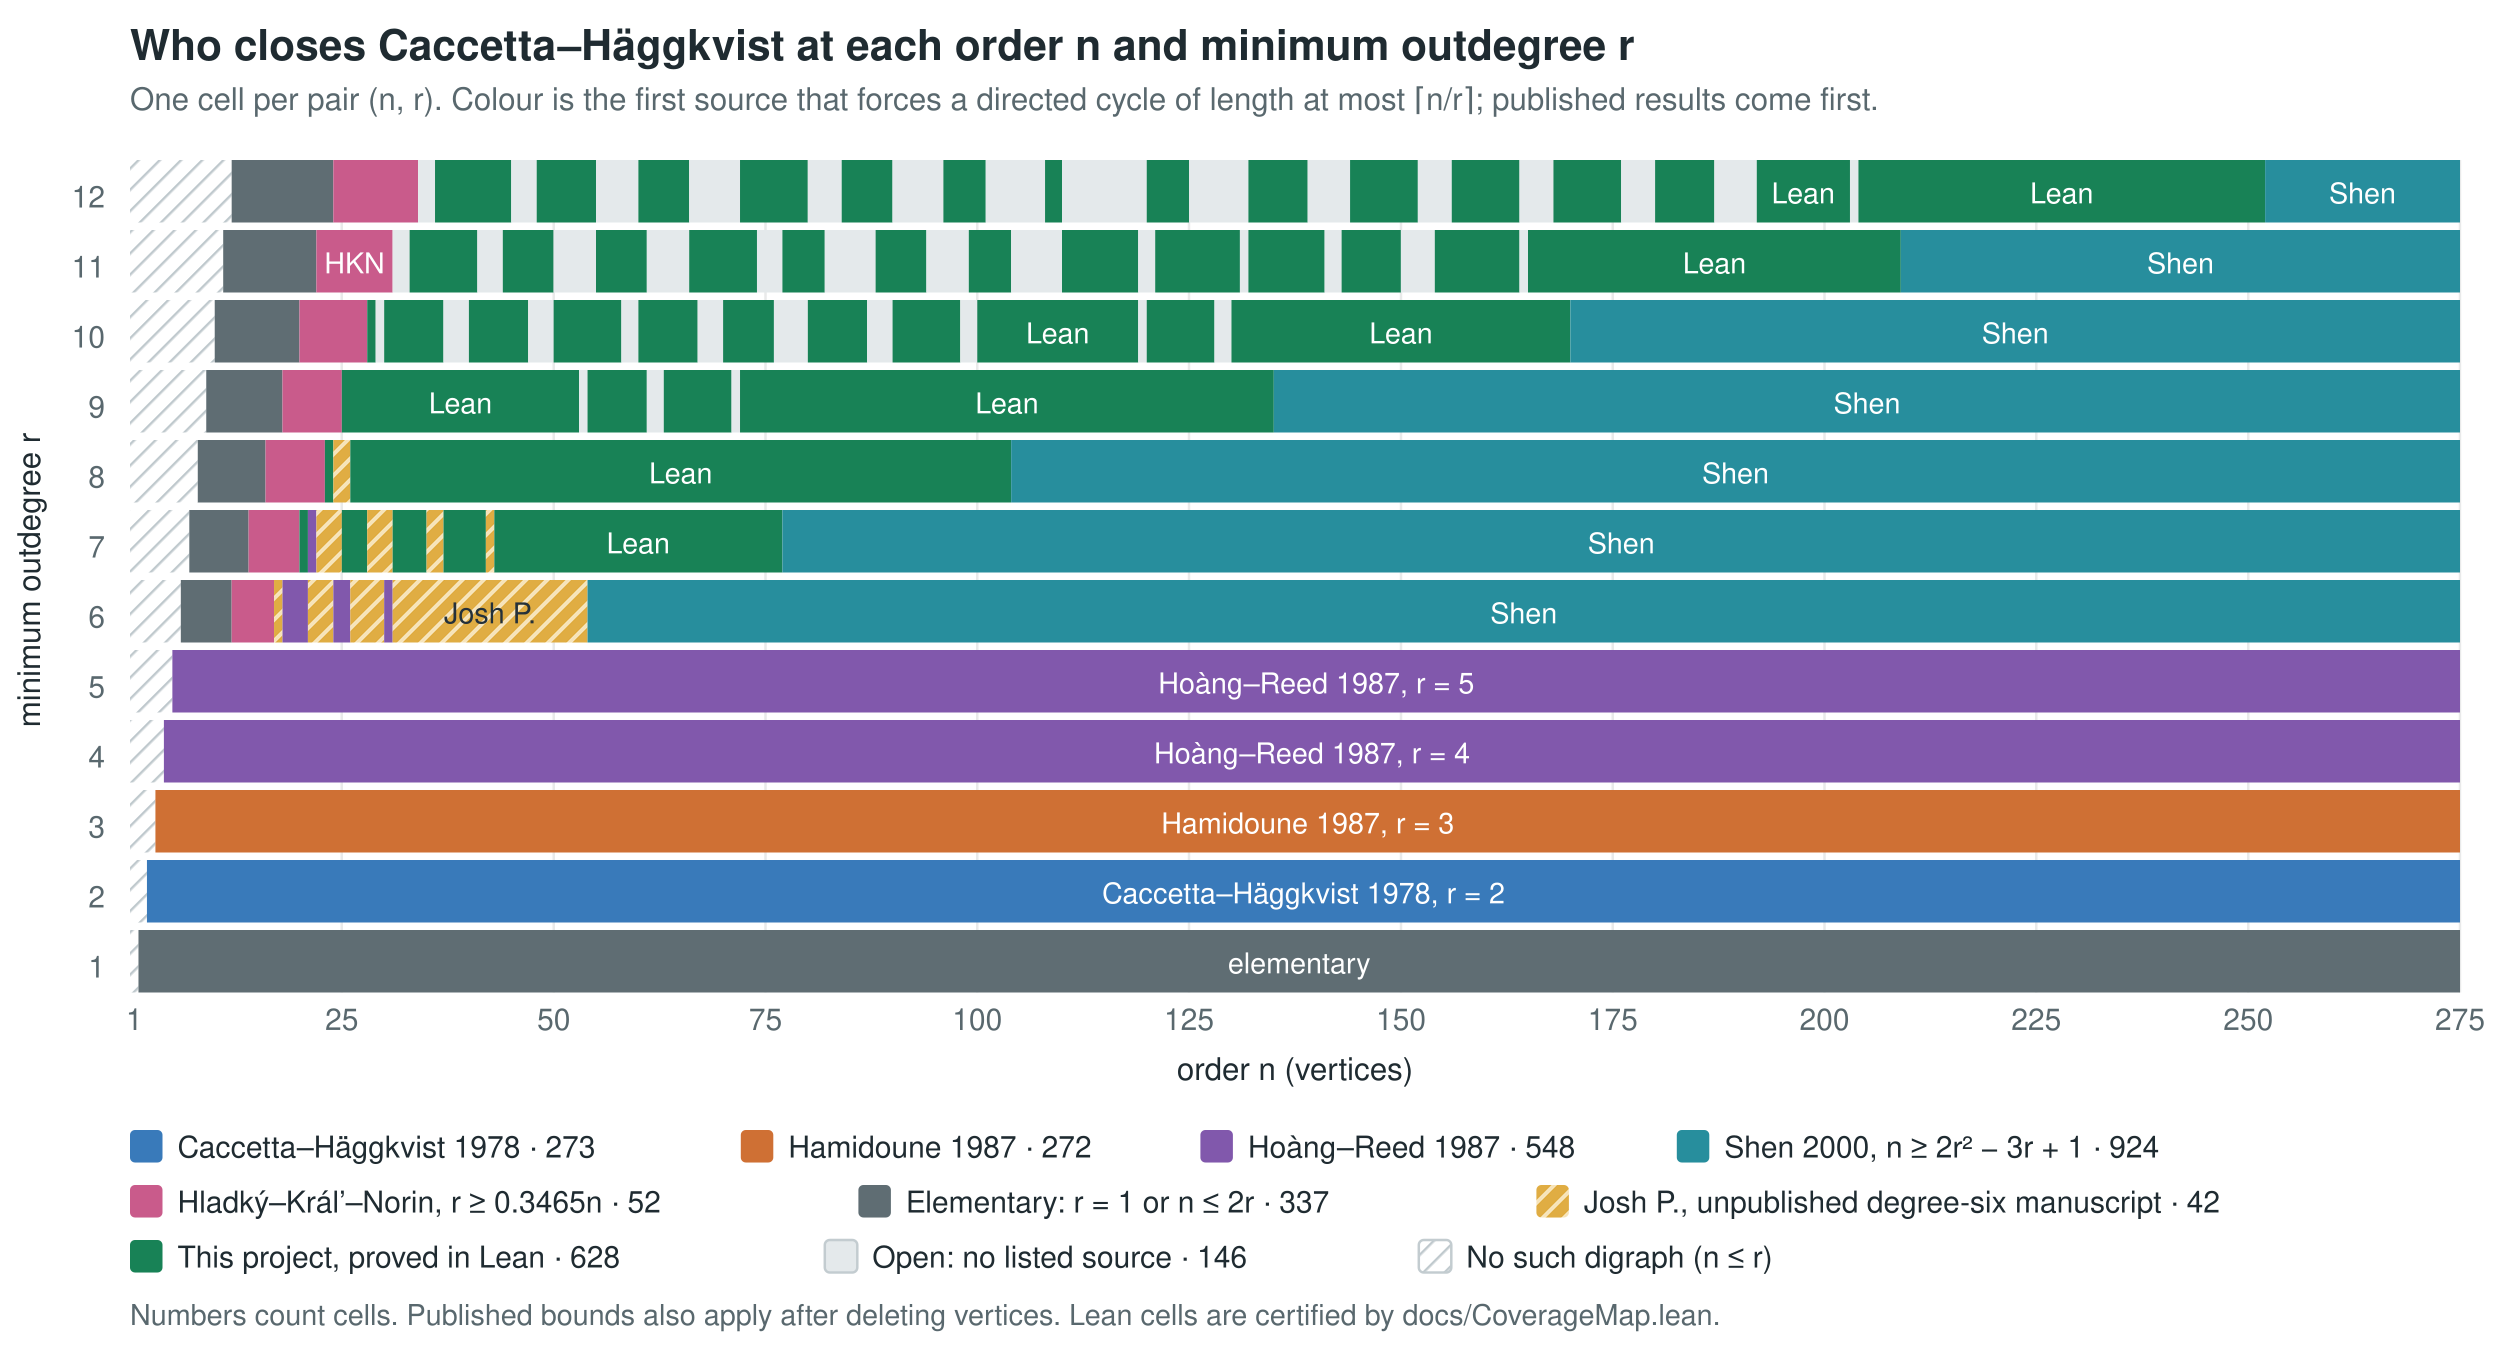
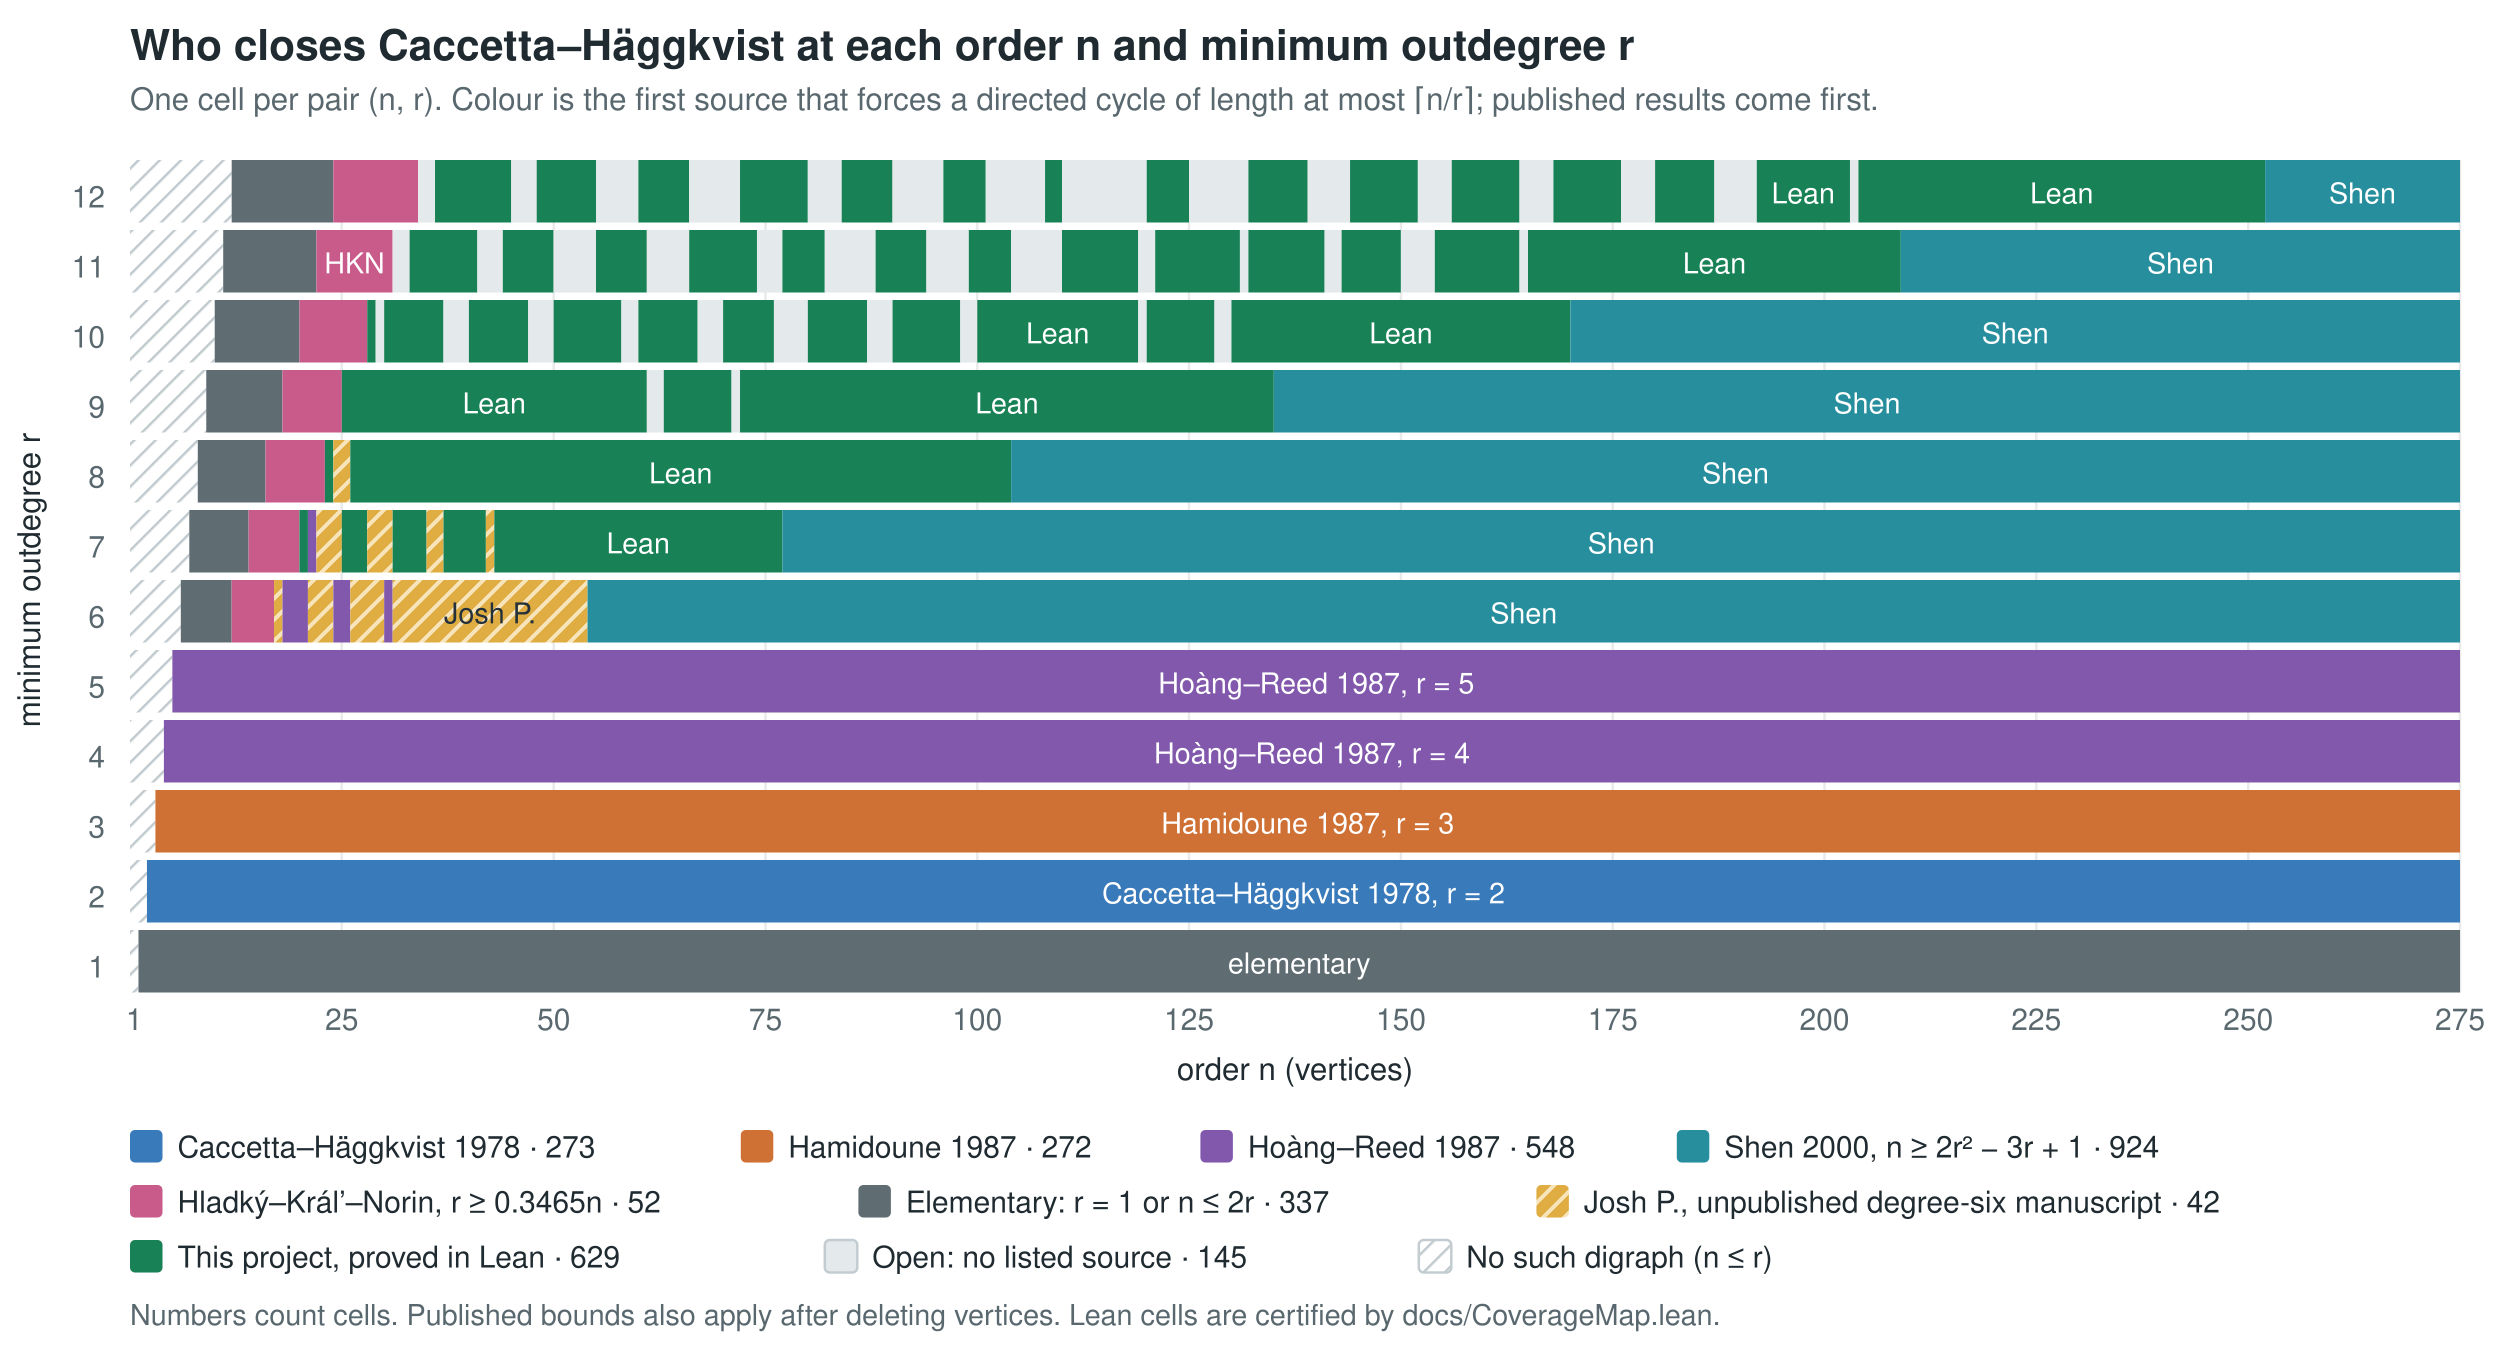
<svg xmlns="http://www.w3.org/2000/svg" viewBox="0 0 1000 544" width="1000" height="544" font-family="-apple-system,BlinkMacSystemFont,Segoe UI,Helvetica,Arial,sans-serif">
  <defs>
    <pattern id="gold" width="6" height="6" patternUnits="userSpaceOnUse" patternTransform="rotate(45)">
      <rect width="6" height="6" fill="#e0ad43" />
      <rect width="1.6" height="6" fill="#f6e3b8" />
    </pattern>
    <pattern id="void" width="6" height="6" patternUnits="userSpaceOnUse" patternTransform="rotate(45)">
      <rect width="6" height="6" fill="#ffffff" />
      <rect width="1" height="6" fill="#c3ccd0" />
    </pattern>
  </defs>
  <rect width="1000" height="544" fill="#ffffff" />
  <text x="52" y="24" font-size="17" font-weight="600" fill="#1f2b31">Who closes Caccetta–Häggkvist at each order n and minimum outdegree r</text>
  <text x="52" y="44" font-size="12.5" fill="#59686e">One cell per pair (n, r). Colour is the first source that forces a directed cycle of length at most ⌈n/r⌉; published results come first.</text>
  <line x1="136.7" x2="136.7" y1="64" y2="397" stroke="#1f2b31" stroke-opacity=".10" />
  <line x1="221.5" x2="221.5" y1="64" y2="397" stroke="#1f2b31" stroke-opacity=".10" />
  <line x1="306.2" x2="306.2" y1="64" y2="397" stroke="#1f2b31" stroke-opacity=".10" />
  <line x1="390.9" x2="390.9" y1="64" y2="397" stroke="#1f2b31" stroke-opacity=".10" />
  <line x1="475.6" x2="475.6" y1="64" y2="397" stroke="#1f2b31" stroke-opacity=".10" />
  <line x1="560.4" x2="560.4" y1="64" y2="397" stroke="#1f2b31" stroke-opacity=".10" />
  <line x1="645.1" x2="645.1" y1="64" y2="397" stroke="#1f2b31" stroke-opacity=".10" />
  <line x1="729.8" x2="729.8" y1="64" y2="397" stroke="#1f2b31" stroke-opacity=".10" />
  <line x1="814.5" x2="814.5" y1="64" y2="397" stroke="#1f2b31" stroke-opacity=".10" />
  <line x1="899.3" x2="899.3" y1="64" y2="397" stroke="#1f2b31" stroke-opacity=".10" />
  <line x1="984.0" x2="984.0" y1="64" y2="397" stroke="#1f2b31" stroke-opacity=".10" />
  <text x="42" y="387.0" font-size="12" text-anchor="end" dominant-baseline="middle" fill="#59686e">1</text>
  <rect x="52.00" y="372" width="3.39" height="25" fill="url(#void)" />
  <rect x="55.39" y="372" width="928.61" height="25" fill="#5f6d73" />
  <text x="519.7" y="385.5" font-size="11.5" text-anchor="middle" dominant-baseline="middle" fill="#ffffff">elementary</text>
  <text x="42" y="359.0" font-size="12" text-anchor="end" dominant-baseline="middle" fill="#59686e">2</text>
  <rect x="52.00" y="344" width="6.78" height="25" fill="url(#void)" />
  <rect x="58.78" y="344" width="925.22" height="25" fill="#397aba" />
  <text x="521.4" y="357.5" font-size="11.5" text-anchor="middle" dominant-baseline="middle" fill="#ffffff">Caccetta–Häggkvist 1978, r = 2</text>
  <text x="42" y="331.0" font-size="12" text-anchor="end" dominant-baseline="middle" fill="#59686e">3</text>
  <rect x="52.00" y="316" width="10.17" height="25" fill="url(#void)" />
  <rect x="62.17" y="316" width="921.83" height="25" fill="#cf7034" />
  <text x="523.1" y="329.5" font-size="11.5" text-anchor="middle" dominant-baseline="middle" fill="#ffffff">Hamidoune 1987, r = 3</text>
  <text x="42" y="303.0" font-size="12" text-anchor="end" dominant-baseline="middle" fill="#59686e">4</text>
  <rect x="52.00" y="288" width="13.56" height="25" fill="url(#void)" />
  <rect x="65.56" y="288" width="918.44" height="25" fill="#8158ac" />
  <text x="524.8" y="301.5" font-size="11.5" text-anchor="middle" dominant-baseline="middle" fill="#ffffff">Hoàng–Reed 1987, r = 4</text>
  <text x="42" y="275.0" font-size="12" text-anchor="end" dominant-baseline="middle" fill="#59686e">5</text>
  <rect x="52.00" y="260" width="16.95" height="25" fill="url(#void)" />
  <rect x="68.95" y="260" width="915.05" height="25" fill="#8158ac" />
  <text x="526.5" y="273.5" font-size="11.5" text-anchor="middle" dominant-baseline="middle" fill="#ffffff">Hoàng–Reed 1987, r = 5</text>
  <text x="42" y="247.0" font-size="12" text-anchor="end" dominant-baseline="middle" fill="#59686e">6</text>
  <rect x="52.00" y="232" width="20.33" height="25" fill="url(#void)" />
  <rect x="72.33" y="232" width="20.33" height="25" fill="#5f6d73" />
  <rect x="92.67" y="232" width="16.95" height="25" fill="#c95b8b" />
  <rect x="109.61" y="232" width="3.39" height="25" fill="url(#gold)" />
  <rect x="113.00" y="232" width="10.17" height="25" fill="#8158ac" />
  <rect x="123.17" y="232" width="10.17" height="25" fill="url(#gold)" />
  <rect x="133.34" y="232" width="6.78" height="25" fill="#8158ac" />
  <rect x="140.12" y="232" width="13.56" height="25" fill="url(#gold)" />
  <rect x="153.67" y="232" width="3.39" height="25" fill="#8158ac" />
  <rect x="157.06" y="232" width="77.95" height="25" fill="url(#gold)" />
  <text x="196.0" y="245.5" font-size="11.5" text-anchor="middle" dominant-baseline="middle" fill="#24313a">Josh P.</text>
  <rect x="235.01" y="232" width="748.99" height="25" fill="#278e9d" />
  <text x="609.5" y="245.5" font-size="11.5" text-anchor="middle" dominant-baseline="middle" fill="#ffffff">Shen</text>
  <text x="42" y="219.0" font-size="12" text-anchor="end" dominant-baseline="middle" fill="#59686e">7</text>
  <rect x="52.00" y="204" width="23.72" height="25" fill="url(#void)" />
  <rect x="75.72" y="204" width="23.72" height="25" fill="#5f6d73" />
  <rect x="99.45" y="204" width="20.33" height="25" fill="#c95b8b" />
  <rect x="119.78" y="204" width="3.39" height="25" fill="#188256" />
  <rect x="123.17" y="204" width="3.39" height="25" fill="#8158ac" />
  <rect x="126.56" y="204" width="10.17" height="25" fill="url(#gold)" />
  <rect x="136.73" y="204" width="10.17" height="25" fill="#188256" />
  <rect x="146.89" y="204" width="10.17" height="25" fill="url(#gold)" />
  <rect x="157.06" y="204" width="13.56" height="25" fill="#188256" />
  <rect x="170.62" y="204" width="6.78" height="25" fill="url(#gold)" />
  <rect x="177.40" y="204" width="16.95" height="25" fill="#188256" />
  <rect x="194.34" y="204" width="3.39" height="25" fill="url(#gold)" />
  <rect x="197.73" y="204" width="115.23" height="25" fill="#188256" />
  <text x="255.3" y="217.5" font-size="11.5" text-anchor="middle" dominant-baseline="middle" fill="#ffffff">Lean</text>
  <rect x="312.96" y="204" width="671.04" height="25" fill="#278e9d" />
  <text x="648.5" y="217.5" font-size="11.5" text-anchor="middle" dominant-baseline="middle" fill="#ffffff">Shen</text>
  <text x="42" y="191.0" font-size="12" text-anchor="end" dominant-baseline="middle" fill="#59686e">8</text>
  <rect x="52.00" y="176" width="27.11" height="25" fill="url(#void)" />
  <rect x="79.11" y="176" width="27.11" height="25" fill="#5f6d73" />
  <rect x="106.23" y="176" width="23.72" height="25" fill="#c95b8b" />
  <rect x="129.95" y="176" width="3.39" height="25" fill="#188256" />
  <rect x="133.34" y="176" width="6.78" height="25" fill="url(#gold)" />
  <rect x="140.12" y="176" width="264.35" height="25" fill="#188256" />
  <text x="272.3" y="189.5" font-size="11.5" text-anchor="middle" dominant-baseline="middle" fill="#ffffff">Lean</text>
  <rect x="404.47" y="176" width="579.53" height="25" fill="#278e9d" />
  <text x="694.2" y="189.5" font-size="11.5" text-anchor="middle" dominant-baseline="middle" fill="#ffffff">Shen</text>
  <text x="42" y="163.0" font-size="12" text-anchor="end" dominant-baseline="middle" fill="#59686e">9</text>
  <rect x="52.00" y="148" width="30.50" height="25" fill="url(#void)" />
  <rect x="82.50" y="148" width="30.50" height="25" fill="#5f6d73" />
  <rect x="113.00" y="148" width="23.72" height="25" fill="#c95b8b" />
-   <rect x="136.73" y="148" width="94.89" height="25" fill="#188256" />
-   <text x="184.2" y="161.5" font-size="11.5" text-anchor="middle" dominant-baseline="middle" fill="#ffffff">Lean</text>
-   <rect x="231.62" y="148" width="3.39" height="25" fill="#e4e9eb" />
-   <rect x="235.01" y="148" width="23.72" height="25" fill="#188256" />
+   <rect x="136.73" y="148" width="122.01" height="25" fill="#188256" />
+   <text x="197.7" y="161.5" font-size="11.5" text-anchor="middle" dominant-baseline="middle" fill="#ffffff">Lean</text>
  <rect x="258.73" y="148" width="6.78" height="25" fill="#e4e9eb" />
  <rect x="265.51" y="148" width="27.11" height="25" fill="#188256" />
  <rect x="292.63" y="148" width="3.39" height="25" fill="#e4e9eb" />
  <rect x="296.01" y="148" width="213.51" height="25" fill="#188256" />
  <text x="402.8" y="161.5" font-size="11.5" text-anchor="middle" dominant-baseline="middle" fill="#ffffff">Lean</text>
  <rect x="509.53" y="148" width="474.47" height="25" fill="#278e9d" />
  <text x="746.8" y="161.5" font-size="11.5" text-anchor="middle" dominant-baseline="middle" fill="#ffffff">Shen</text>
  <text x="42" y="135.0" font-size="12" text-anchor="end" dominant-baseline="middle" fill="#59686e">10</text>
  <rect x="52.00" y="120" width="33.89" height="25" fill="url(#void)" />
  <rect x="85.89" y="120" width="33.89" height="25" fill="#5f6d73" />
  <rect x="119.78" y="120" width="27.11" height="25" fill="#c95b8b" />
  <rect x="146.89" y="120" width="3.39" height="25" fill="#188256" />
  <rect x="150.28" y="120" width="3.39" height="25" fill="#e4e9eb" />
  <rect x="153.67" y="120" width="23.72" height="25" fill="#188256" />
  <rect x="177.40" y="120" width="10.17" height="25" fill="#e4e9eb" />
  <rect x="187.56" y="120" width="23.72" height="25" fill="#188256" />
  <rect x="211.29" y="120" width="10.17" height="25" fill="#e4e9eb" />
  <rect x="221.45" y="120" width="27.11" height="25" fill="#188256" />
  <rect x="248.57" y="120" width="6.78" height="25" fill="#e4e9eb" />
  <rect x="255.35" y="120" width="23.72" height="25" fill="#188256" />
  <rect x="279.07" y="120" width="10.17" height="25" fill="#e4e9eb" />
  <rect x="289.24" y="120" width="20.33" height="25" fill="#188256" />
  <rect x="309.57" y="120" width="13.56" height="25" fill="#e4e9eb" />
  <rect x="323.13" y="120" width="23.72" height="25" fill="#188256" />
  <rect x="346.85" y="120" width="10.17" height="25" fill="#e4e9eb" />
  <rect x="357.02" y="120" width="27.11" height="25" fill="#188256" />
  <rect x="384.13" y="120" width="6.78" height="25" fill="#e4e9eb" />
  <rect x="390.91" y="120" width="64.39" height="25" fill="#188256" />
  <text x="423.1" y="133.5" font-size="11.5" text-anchor="middle" dominant-baseline="middle" fill="#ffffff">Lean</text>
  <rect x="455.30" y="120" width="3.39" height="25" fill="#e4e9eb" />
  <rect x="458.69" y="120" width="27.11" height="25" fill="#188256" />
  <rect x="485.80" y="120" width="6.78" height="25" fill="#e4e9eb" />
  <rect x="492.58" y="120" width="135.56" height="25" fill="#188256" />
  <text x="560.4" y="133.5" font-size="11.5" text-anchor="middle" dominant-baseline="middle" fill="#ffffff">Lean</text>
  <rect x="628.15" y="120" width="355.85" height="25" fill="#278e9d" />
  <text x="806.1" y="133.5" font-size="11.5" text-anchor="middle" dominant-baseline="middle" fill="#ffffff">Shen</text>
  <text x="42" y="107.0" font-size="12" text-anchor="end" dominant-baseline="middle" fill="#59686e">11</text>
  <rect x="52.00" y="92" width="37.28" height="25" fill="url(#void)" />
  <rect x="89.28" y="92" width="37.28" height="25" fill="#5f6d73" />
  <rect x="126.56" y="92" width="30.50" height="25" fill="#c95b8b" />
  <text x="141.8" y="105.5" font-size="11.5" text-anchor="middle" dominant-baseline="middle" fill="#ffffff">HKN</text>
  <rect x="157.06" y="92" width="6.78" height="25" fill="#e4e9eb" />
  <rect x="163.84" y="92" width="27.11" height="25" fill="#188256" />
  <rect x="190.95" y="92" width="10.17" height="25" fill="#e4e9eb" />
  <rect x="201.12" y="92" width="20.33" height="25" fill="#188256" />
  <rect x="221.45" y="92" width="16.95" height="25" fill="#e4e9eb" />
  <rect x="238.40" y="92" width="20.33" height="25" fill="#188256" />
  <rect x="258.73" y="92" width="16.95" height="25" fill="#e4e9eb" />
  <rect x="275.68" y="92" width="27.11" height="25" fill="#188256" />
  <rect x="302.79" y="92" width="10.17" height="25" fill="#e4e9eb" />
  <rect x="312.96" y="92" width="16.95" height="25" fill="#188256" />
  <rect x="329.91" y="92" width="20.33" height="25" fill="#e4e9eb" />
  <rect x="350.24" y="92" width="20.33" height="25" fill="#188256" />
  <rect x="370.57" y="92" width="16.95" height="25" fill="#e4e9eb" />
  <rect x="387.52" y="92" width="16.95" height="25" fill="#188256" />
  <rect x="404.47" y="92" width="20.33" height="25" fill="#e4e9eb" />
  <rect x="424.80" y="92" width="30.50" height="25" fill="#188256" />
  <rect x="455.30" y="92" width="6.78" height="25" fill="#e4e9eb" />
  <rect x="462.08" y="92" width="33.89" height="25" fill="#188256" />
  <rect x="495.97" y="92" width="3.39" height="25" fill="#e4e9eb" />
  <rect x="499.36" y="92" width="30.50" height="25" fill="#188256" />
  <rect x="529.86" y="92" width="6.78" height="25" fill="#e4e9eb" />
  <rect x="536.64" y="92" width="23.72" height="25" fill="#188256" />
  <rect x="560.36" y="92" width="13.56" height="25" fill="#e4e9eb" />
  <rect x="573.92" y="92" width="33.89" height="25" fill="#188256" />
  <rect x="607.81" y="92" width="3.39" height="25" fill="#e4e9eb" />
  <rect x="611.20" y="92" width="149.12" height="25" fill="#188256" />
  <text x="685.8" y="105.5" font-size="11.5" text-anchor="middle" dominant-baseline="middle" fill="#ffffff">Lean</text>
  <rect x="760.32" y="92" width="223.68" height="25" fill="#278e9d" />
  <text x="872.2" y="105.5" font-size="11.5" text-anchor="middle" dominant-baseline="middle" fill="#ffffff">Shen</text>
  <text x="42" y="79.0" font-size="12" text-anchor="end" dominant-baseline="middle" fill="#59686e">12</text>
  <rect x="52.00" y="64" width="40.67" height="25" fill="url(#void)" />
  <rect x="92.67" y="64" width="40.67" height="25" fill="#5f6d73" />
  <rect x="133.34" y="64" width="33.89" height="25" fill="#c95b8b" />
  <rect x="167.23" y="64" width="6.78" height="25" fill="#e4e9eb" />
  <rect x="174.01" y="64" width="30.50" height="25" fill="#188256" />
  <rect x="204.51" y="64" width="10.17" height="25" fill="#e4e9eb" />
  <rect x="214.68" y="64" width="23.72" height="25" fill="#188256" />
  <rect x="238.40" y="64" width="16.95" height="25" fill="#e4e9eb" />
  <rect x="255.35" y="64" width="20.33" height="25" fill="#188256" />
  <rect x="275.68" y="64" width="20.33" height="25" fill="#e4e9eb" />
  <rect x="296.01" y="64" width="27.11" height="25" fill="#188256" />
  <rect x="323.13" y="64" width="13.56" height="25" fill="#e4e9eb" />
  <rect x="336.68" y="64" width="20.33" height="25" fill="#188256" />
  <rect x="357.02" y="64" width="20.33" height="25" fill="#e4e9eb" />
  <rect x="377.35" y="64" width="16.95" height="25" fill="#188256" />
  <rect x="394.30" y="64" width="23.72" height="25" fill="#e4e9eb" />
  <rect x="418.02" y="64" width="6.78" height="25" fill="#188256" />
  <rect x="424.80" y="64" width="33.89" height="25" fill="#e4e9eb" />
  <rect x="458.69" y="64" width="16.95" height="25" fill="#188256" />
  <rect x="475.64" y="64" width="23.72" height="25" fill="#e4e9eb" />
  <rect x="499.36" y="64" width="23.72" height="25" fill="#188256" />
  <rect x="523.08" y="64" width="16.95" height="25" fill="#e4e9eb" />
  <rect x="540.03" y="64" width="27.11" height="25" fill="#188256" />
  <rect x="567.14" y="64" width="13.56" height="25" fill="#e4e9eb" />
  <rect x="580.70" y="64" width="27.11" height="25" fill="#188256" />
  <rect x="607.81" y="64" width="13.56" height="25" fill="#e4e9eb" />
  <rect x="621.37" y="64" width="27.11" height="25" fill="#188256" />
  <rect x="648.48" y="64" width="13.56" height="25" fill="#e4e9eb" />
  <rect x="662.04" y="64" width="23.72" height="25" fill="#188256" />
  <rect x="685.76" y="64" width="16.95" height="25" fill="#e4e9eb" />
  <rect x="702.71" y="64" width="37.28" height="25" fill="#188256" />
  <text x="721.3" y="77.5" font-size="11.5" text-anchor="middle" dominant-baseline="middle" fill="#ffffff">Lean</text>
  <rect x="739.99" y="64" width="3.39" height="25" fill="#e4e9eb" />
  <rect x="743.37" y="64" width="162.68" height="25" fill="#188256" />
  <text x="824.7" y="77.5" font-size="11.5" text-anchor="middle" dominant-baseline="middle" fill="#ffffff">Lean</text>
  <rect x="906.05" y="64" width="77.95" height="25" fill="#278e9d" />
  <text x="945.0" y="77.5" font-size="11.5" text-anchor="middle" dominant-baseline="middle" fill="#ffffff">Shen</text>
  <text x="53.7" y="412" font-size="12" text-anchor="middle" fill="#59686e">1</text>
  <text x="136.7" y="412" font-size="12" text-anchor="middle" fill="#59686e">25</text>
  <text x="221.5" y="412" font-size="12" text-anchor="middle" fill="#59686e">50</text>
  <text x="306.2" y="412" font-size="12" text-anchor="middle" fill="#59686e">75</text>
  <text x="390.9" y="412" font-size="12" text-anchor="middle" fill="#59686e">100</text>
  <text x="475.6" y="412" font-size="12" text-anchor="middle" fill="#59686e">125</text>
  <text x="560.4" y="412" font-size="12" text-anchor="middle" fill="#59686e">150</text>
  <text x="645.1" y="412" font-size="12" text-anchor="middle" fill="#59686e">175</text>
  <text x="729.8" y="412" font-size="12" text-anchor="middle" fill="#59686e">200</text>
  <text x="814.5" y="412" font-size="12" text-anchor="middle" fill="#59686e">225</text>
  <text x="899.3" y="412" font-size="12" text-anchor="middle" fill="#59686e">250</text>
  <text x="984.0" y="412" font-size="12" text-anchor="middle" fill="#59686e">275</text>
  <text x="518.0" y="432" font-size="12.5" text-anchor="middle" fill="#1f2b31">order n (vertices)</text>
  <text x="16" y="232.0" font-size="12.5" text-anchor="middle" fill="#1f2b31" transform="rotate(-90 16 232.0)">minimum outdegree r</text>
  <rect x="52" y="452" width="13" height="13" rx="2" fill="#397aba" />
  <text x="71" y="463" font-size="12" fill="#1f2b31">Caccetta–Häggkvist 1978  ·  273</text>
  <rect x="296.32" y="452" width="13" height="13" rx="2" fill="#cf7034" />
  <text x="315.32" y="463" font-size="12" fill="#1f2b31">Hamidoune 1987  ·  272</text>
  <rect x="480.16" y="452" width="13" height="13" rx="2" fill="#8158ac" />
  <text x="499.16" y="463" font-size="12" fill="#1f2b31">Hoàng–Reed 1987  ·  548</text>
  <rect x="670.72" y="452" width="13" height="13" rx="2" fill="#278e9d" />
  <text x="689.72" y="463" font-size="12" fill="#1f2b31">Shen 2000, n ≥ 2r² − 3r + 1  ·  924</text>
  <rect x="52" y="474" width="13" height="13" rx="2" fill="#c95b8b" />
  <text x="71" y="485" font-size="12" fill="#1f2b31">Hladký–Král’–Norin, r ≥ 0.3465n  ·  52</text>
  <rect x="343.36" y="474" width="13" height="13" rx="2" fill="#5f6d73" />
  <text x="362.36" y="485" font-size="12" fill="#1f2b31">Elementary: r = 1 or n ≤ 2r  ·  337</text>
  <rect x="614.56" y="474" width="13" height="13" rx="2" fill="url(#gold)" />
  <text x="633.56" y="485" font-size="12" fill="#1f2b31">Josh P., unpublished degree-six manuscript  ·  42</text>
  <rect x="52" y="496" width="13" height="13" rx="2" fill="#188256" />
-   <text x="71" y="507" font-size="12" fill="#1f2b31">This project, proved in Lean  ·  628</text>
+   <text x="71" y="507" font-size="12" fill="#1f2b31">This project, proved in Lean  ·  629</text>
  <rect x="329.92" y="496" width="13" height="13" rx="2" fill="#e4e9eb" stroke="#c3ccd0" />
-   <text x="348.92" y="507" font-size="12" fill="#1f2b31">Open: no listed source  ·  146</text>
+   <text x="348.92" y="507" font-size="12" fill="#1f2b31">Open: no listed source  ·  145</text>
  <rect x="567.52" y="496" width="13" height="13" rx="2" fill="url(#void)" stroke="#c3ccd0" />
  <text x="586.52" y="507" font-size="12" fill="#1f2b31">No such digraph (n ≤ r)</text>
  <text x="52" y="530" font-size="11.5" fill="#59686e">Numbers count cells. Published bounds also apply after deleting vertices. Lean cells are certified by docs/CoverageMap.lean.</text>
</svg>
